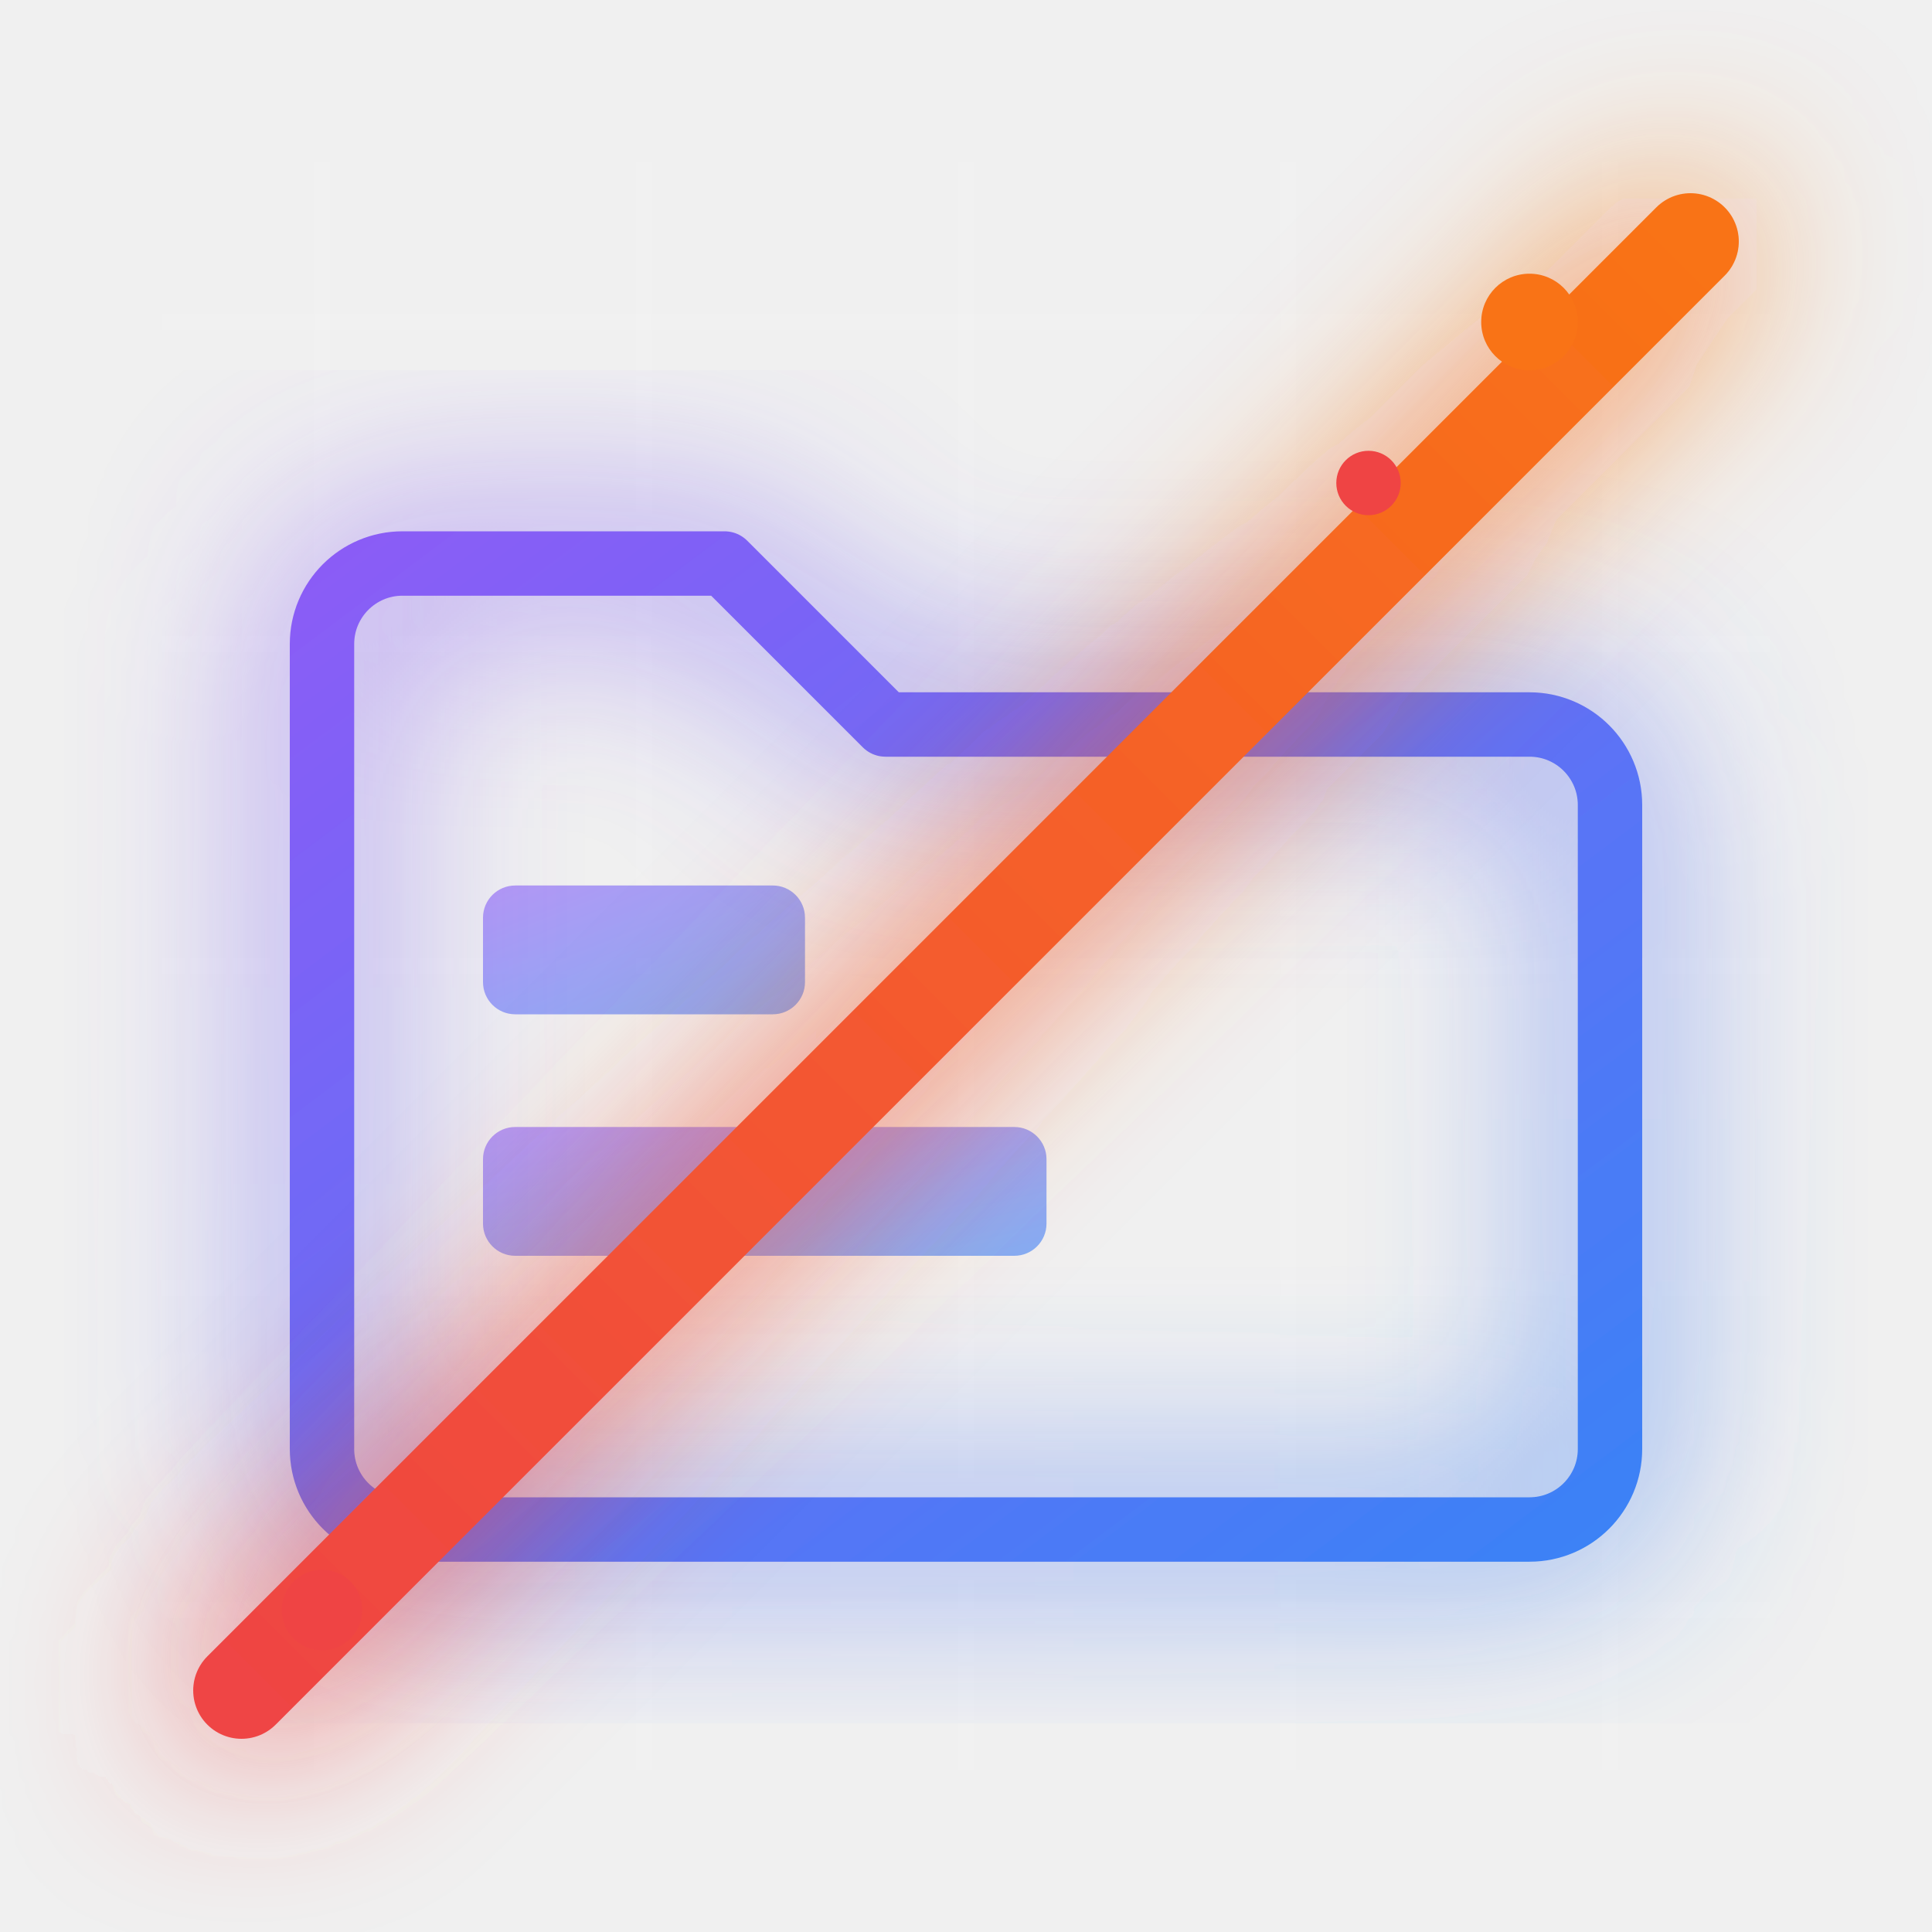
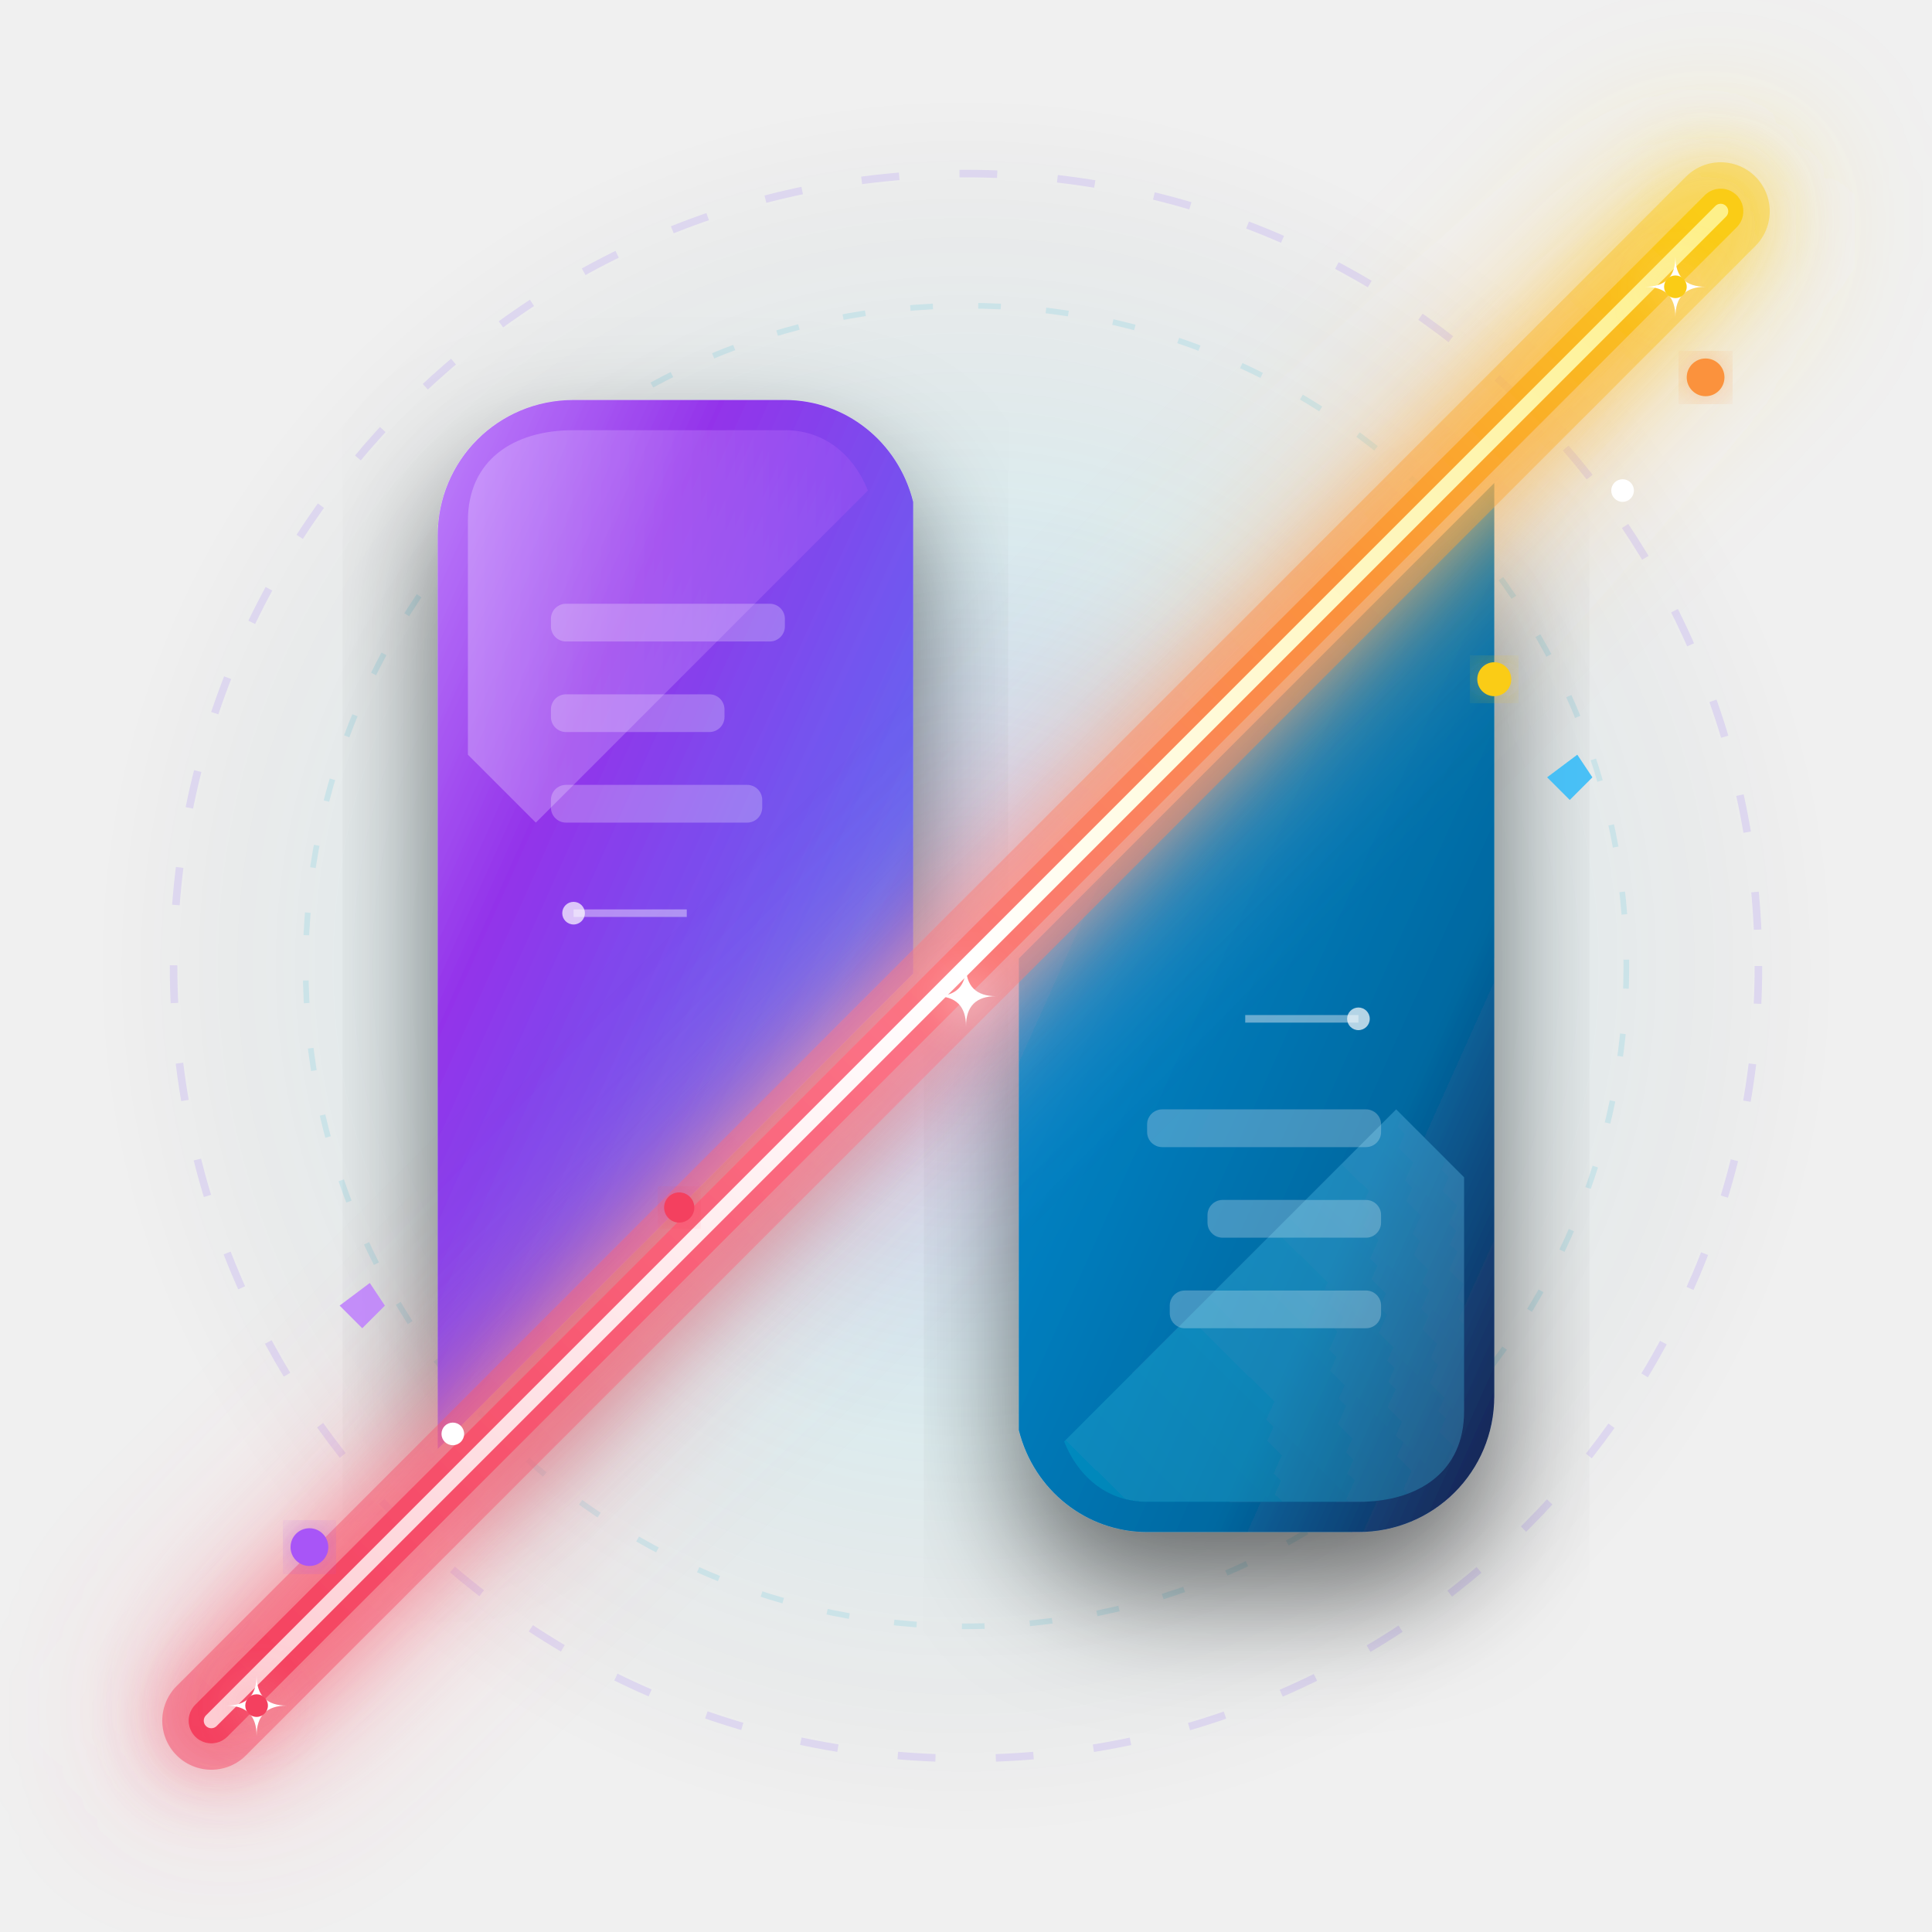
- <svg xmlns="http://www.w3.org/2000/svg" viewBox="0 0 120 120" width="120" height="120">
+ <svg xmlns="http://www.w3.org/2000/svg" viewBox="0 0 512 512" width="512" height="512">
  <defs>
-     <linearGradient id="gradient" x1="0%" y1="0%" x2="100%" y2="100%">
-       <stop offset="0%" stop-color="#8b5cf6" />
-       <stop offset="100%" stop-color="#3b82f6" />
+     <radialGradient id="bgGlow" cx="50%" cy="50%" r="50%">
+       <stop offset="0%" stop-color="#8b5cf6" stop-opacity="0.28" />
+       <stop offset="55%" stop-color="#06b6d4" stop-opacity="0.08" />
+       <stop offset="100%" stop-color="#02040a" stop-opacity="0" />
+     </radialGradient>
+     <linearGradient id="leftPillarGrad" x1="0%" y1="0%" x2="100%" y2="100%">
+       <stop offset="0%" stop-color="#c084fc" />
+       <stop offset="30%" stop-color="#9333ea" />
+       <stop offset="70%" stop-color="#6366f1" />
+       <stop offset="100%" stop-color="#4338ca" />
    </linearGradient>
-     <filter id="glow" x="-20%" y="-20%" width="140%" height="140%">
+     <linearGradient id="leftFacetGrad" x1="0%" y1="0%" x2="100%" y2="0%">
+       <stop offset="0%" stop-color="#e9d5ff" />
+       <stop offset="100%" stop-color="#a855f7" />
+     </linearGradient>
+     <linearGradient id="rightPillarGrad" x1="0%" y1="0%" x2="100%" y2="100%">
+       <stop offset="0%" stop-color="#38bdf8" />
+       <stop offset="30%" stop-color="#0284c7" />
+       <stop offset="70%" stop-color="#0369a1" />
+       <stop offset="100%" stop-color="#1e1b4b" />
+     </linearGradient>
+     <linearGradient id="rightFacetGrad" x1="0%" y1="100%" x2="100%" y2="0%">
+       <stop offset="0%" stop-color="#06b6d4" />
+       <stop offset="100%" stop-color="#7dd3fc" />
+     </linearGradient>
+     <linearGradient id="laserOuter" x1="0%" y1="100%" x2="100%" y2="0%">
+       <stop offset="0%" stop-color="#f43f5e" />
+       <stop offset="45%" stop-color="#fb7185" />
+       <stop offset="75%" stop-color="#fb923c" />
+       <stop offset="100%" stop-color="#facc15" />
+     </linearGradient>
+     <linearGradient id="laserCore" x1="0%" y1="100%" x2="100%" y2="0%">
+       <stop offset="0%" stop-color="#fecdd3" />
+       <stop offset="50%" stop-color="#ffffff" />
+       <stop offset="100%" stop-color="#fef08a" />
+     </linearGradient>
+     <filter id="intenseBloom" x="-40%" y="-40%" width="180%" height="180%">
+       <feGaussianBlur stdDeviation="10" result="blur1" />
+       <feGaussianBlur stdDeviation="20" result="blur2" />
+       <feMerge>
+         <feMergeNode in="blur2" />
+         <feMergeNode in="blur1" />
+         <feMergeNode in="SourceGraphic" />
+       </feMerge>
+     </filter>
+     <filter id="subtleGlow" x="-20%" y="-20%" width="140%" height="140%">
      <feGaussianBlur stdDeviation="6" result="blur" />
-       <feComposite in="SourceGraphic" in2="blur" operator="over" />
+       <feMerge>
+         <feMergeNode in="blur" />
+         <feMergeNode in="SourceGraphic" />
+       </feMerge>
    </filter>
-     <linearGradient id="slashGradient" x1="0%" y1="100%" x2="100%" y2="0%">
-       <stop offset="0%" stop-color="#ef4444" />
-       <stop offset="100%" stop-color="#f97316" />
-     </linearGradient>
+     <filter id="shardElevation" x="-20%" y="-20%" width="140%" height="140%">
+       <feDropShadow dx="0" dy="16" stdDeviation="16" flood-color="#000000" flood-opacity="0.55" />
+     </filter>
  </defs>
-   <path d="M10 20 L110 20 M10 40 L110 40 M10 60 L110 60 M10 80 L110 80 M10 100 L110 100" stroke="rgba(255,255,255,0.05)" stroke-width="1" />
-   <path d="M20 10 L20 110 M40 10 L40 110 M60 10 L60 110 M80 10 L80 110 M100 10 L100 110" stroke="rgba(255,255,255,0.05)" stroke-width="1" />
-   <path d="M25 35 L45 35 L55 45 L95 45 A5 5 0 0 1 100 50 L100 90 A5 5 0 0 1 95 95 L25 95 A5 5 0 0 1 20 90 L20 40 A5 5 0 0 1 25 35 Z" fill="none" stroke="url(#gradient)" stroke-width="4" stroke-linejoin="round" filter="url(#glow)" />
-   <rect x="30" y="55" width="20" height="8" rx="2" fill="url(#gradient)" opacity="0.6" />
-   <rect x="30" y="70" width="35" height="8" rx="2" fill="url(#gradient)" opacity="0.6" />
-   <path d="M15 105 L105 15" stroke="url(#slashGradient)" stroke-width="6" stroke-linecap="round" filter="url(#glow)" />
-   <circle cx="85" cy="30" r="2" fill="#ef4444" />
-   <circle cx="95" cy="20" r="3" fill="#f97316" />
-   <circle cx="20" cy="100" r="2.5" fill="#ef4444" />
+   <circle cx="256" cy="256" r="230" fill="url(#bgGlow)" />
+   <circle cx="256" cy="256" r="210" fill="none" stroke="rgba(139, 92, 246, 0.15)" stroke-width="2" stroke-dasharray="10 16" />
+   <circle cx="256" cy="256" r="175" fill="none" stroke="rgba(6, 182, 212, 0.12)" stroke-width="1.5" stroke-dasharray="6 12" />
+   <g filter="url(#shardElevation)">
+     <path d="M 116 384               L 116 142               C 116 122, 132 106, 152 106               L 208 106               C 224 106, 238 117, 242 133               L 242 258               L 116 384 Z" fill="url(#leftPillarGrad)" />
+     <path d="M 124 138               C 124 122, 136 114, 152 114               L 208 114               C 218 114, 226 120, 230 130               L 142 218               L 124 200 Z" fill="url(#leftFacetGrad)" opacity="0.35" />
+     <rect x="146" y="160" width="62" height="10" rx="4" fill="rgba(255, 255, 255, 0.25)" />
+     <rect x="146" y="184" width="46" height="10" rx="4" fill="rgba(255, 255, 255, 0.25)" />
+     <rect x="146" y="208" width="56" height="10" rx="4" fill="rgba(255, 255, 255, 0.25)" />
+     <circle cx="152" cy="242" r="3" fill="#ffffff" opacity="0.7" />
+     <line x1="152" y1="242" x2="182" y2="242" stroke="#ffffff" stroke-width="2" opacity="0.4" />
+   </g>
+   <g filter="url(#shardElevation)">
+     <path d="M 396 128               L 396 370               C 396 390, 380 406, 360 406               L 304 406               C 288 406, 274 395, 270 379               L 270 254               L 396 128 Z" fill="url(#rightPillarGrad)" />
+     <path d="M 388 374               C 388 390, 376 398, 360 398               L 304 398               C 294 398, 286 392, 282 382               L 370 294               L 388 312 Z" fill="url(#rightFacetGrad)" opacity="0.3" />
+     <rect x="304" y="294" width="62" height="10" rx="4" fill="rgba(255, 255, 255, 0.25)" />
+     <rect x="320" y="318" width="46" height="10" rx="4" fill="rgba(255, 255, 255, 0.25)" />
+     <rect x="310" y="342" width="56" height="10" rx="4" fill="rgba(255, 255, 255, 0.25)" />
+     <circle cx="360" cy="270" r="3" fill="#ffffff" opacity="0.7" />
+     <line x1="330" y1="270" x2="360" y2="270" stroke="#ffffff" stroke-width="2" opacity="0.4" />
+   </g>
+   <g filter="url(#intenseBloom)">
+     <line x1="56" y1="456" x2="456" y2="56" stroke="url(#laserOuter)" stroke-width="26" stroke-linecap="round" opacity="0.45" />
+     <line x1="56" y1="456" x2="456" y2="56" stroke="url(#laserOuter)" stroke-width="12" stroke-linecap="round" />
+     <line x1="56" y1="456" x2="456" y2="56" stroke="url(#laserCore)" stroke-width="4" stroke-linecap="round" />
+   </g>
+   <g filter="url(#subtleGlow)">
+     <path d="M 436 76 Q 444 76 444 68 Q 444 76 452 76 Q 444 76 444 84 Q 444 76 436 76 Z" fill="#ffffff" />
+     <circle cx="444" cy="76" r="3" fill="#facc15" />
+     <path d="M 248 264 Q 256 264 256 256 Q 256 264 264 264 Q 256 264 256 272 Q 256 264 248 264 Z" fill="#ffffff" />
+     <path d="M 60 452 Q 68 452 68 444 Q 68 452 76 452 Q 68 452 68 460 Q 68 452 60 452 Z" fill="#ffffff" />
+     <circle cx="68" cy="452" r="3" fill="#f43f5e" />
+   </g>
+   <circle cx="396" cy="180" r="4.5" fill="#facc15" filter="url(#subtleGlow)" />
+   <circle cx="430" cy="130" r="3" fill="#ffffff" />
+   <circle cx="452" cy="100" r="5" fill="#fb923c" filter="url(#subtleGlow)" />
+   <circle cx="180" cy="320" r="4" fill="#f43f5e" filter="url(#subtleGlow)" />
+   <circle cx="120" cy="380" r="3" fill="#ffffff" />
+   <circle cx="82" cy="410" r="5" fill="#a855f7" filter="url(#subtleGlow)" />
+   <polygon points="418,200 422,206 416,212 410,206" fill="#38bdf8" opacity="0.9" />
+   <polygon points="98,340 102,346 96,352 90,346" fill="#c084fc" opacity="0.9" />
</svg>
